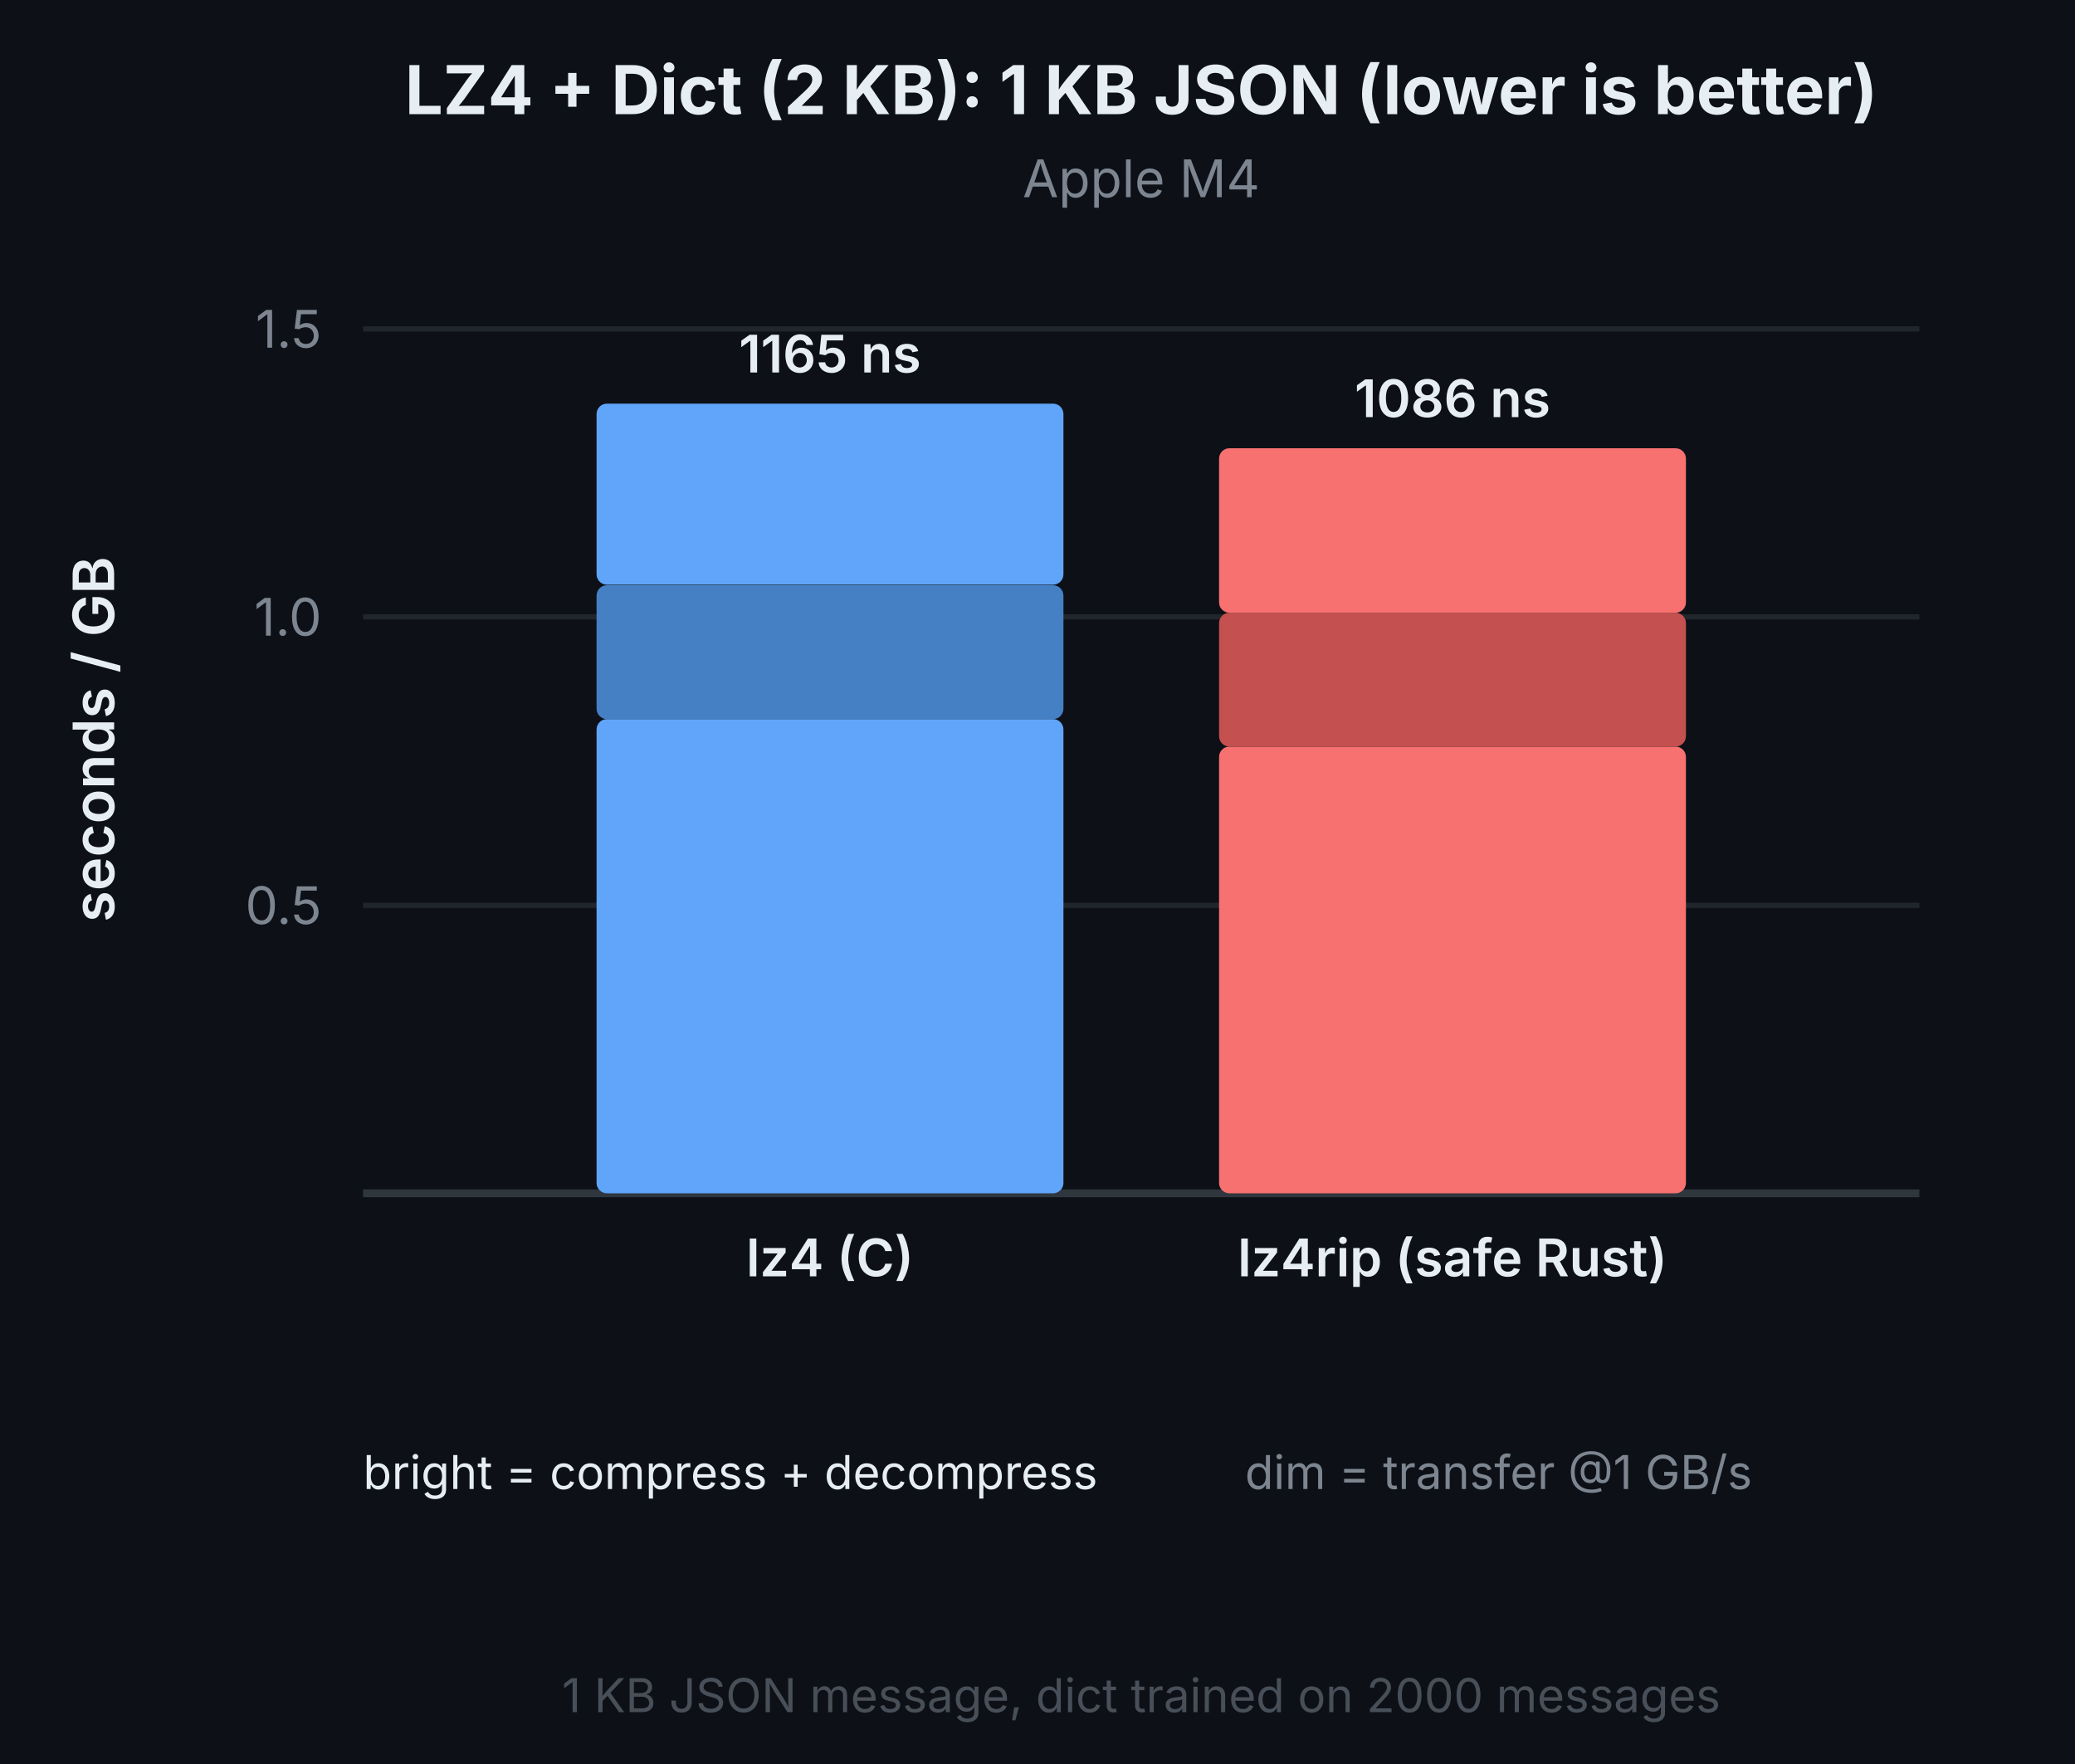
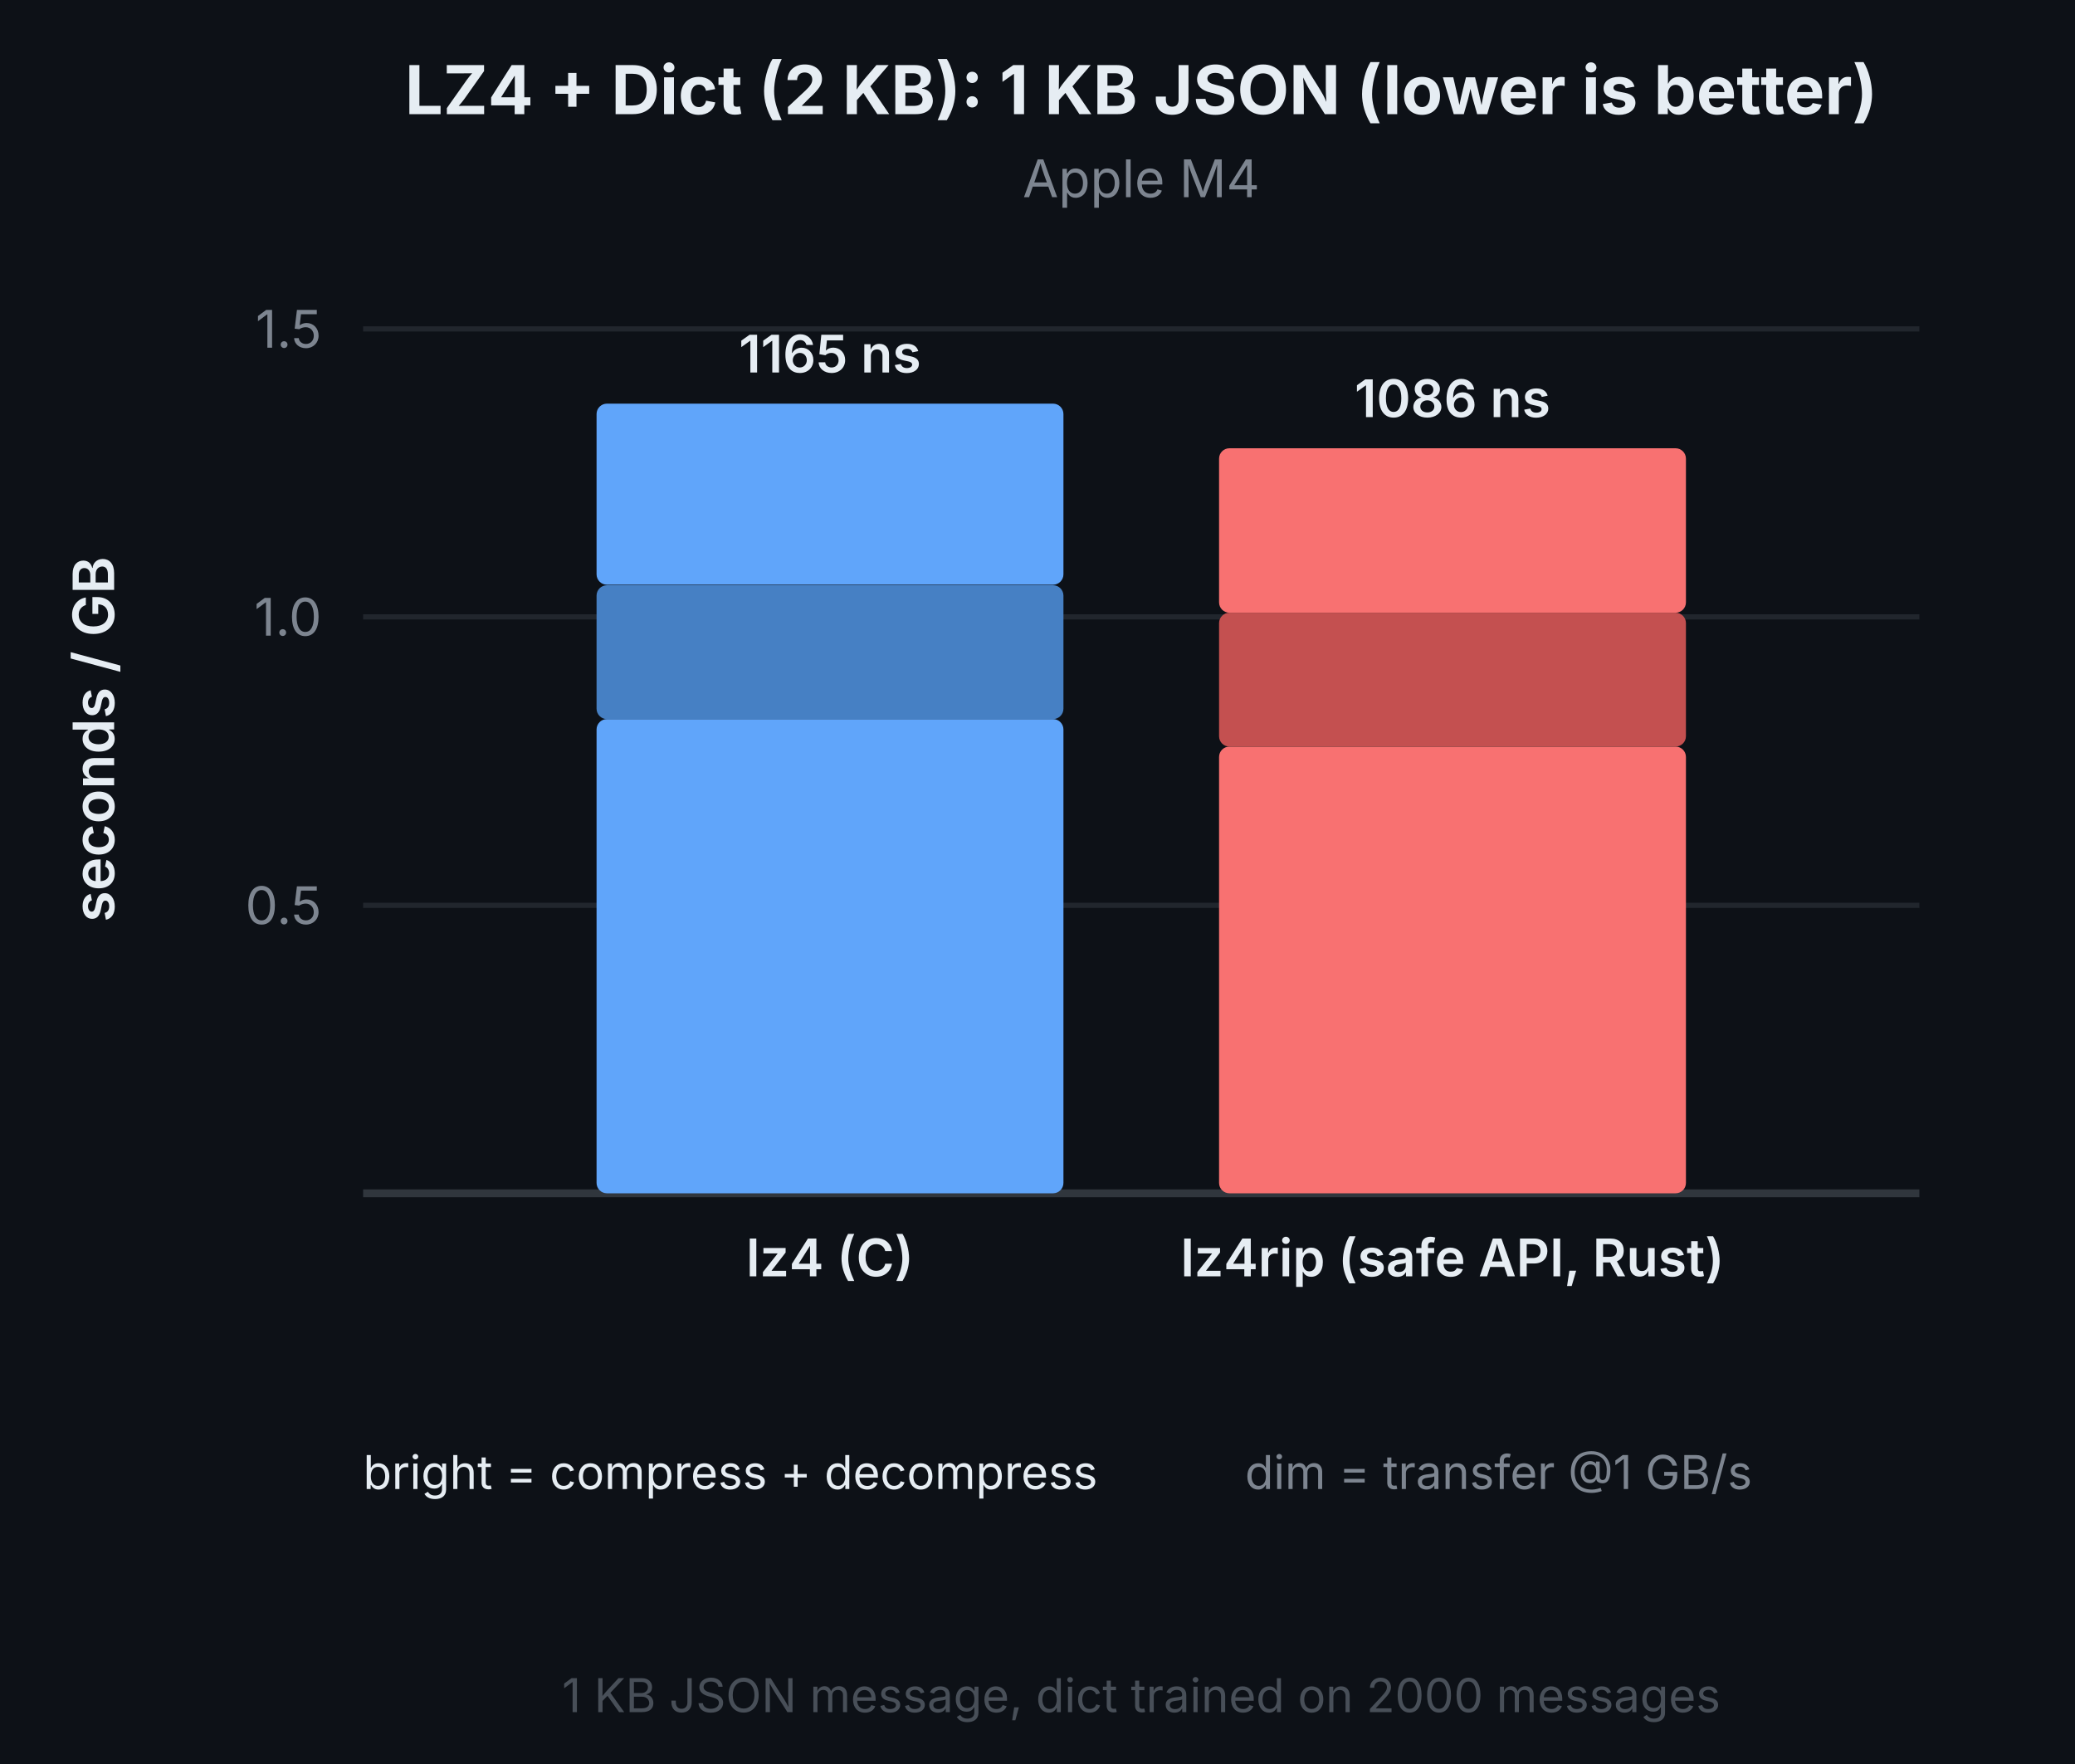
<svg xmlns="http://www.w3.org/2000/svg" viewBox="0 0 400 340" font-family="system-ui, -apple-system, sans-serif">
  <rect width="400" height="340" fill="#0d1117" />
  <text x="220.0" y="22" text-anchor="middle" fill="#e6edf3" font-size="13" font-weight="700">LZ4 + Dict (2 KB): 1 KB JSON (lower is better)</text>
  <text x="220.0" y="38" text-anchor="middle" fill="#7d8590" font-size="10">Apple M4</text>
  <line x1="70" y1="174.5" x2="370" y2="174.5" stroke="#21262d" stroke-width="1" />
  <text x="62" y="174.5" text-anchor="end" dominant-baseline="middle" fill="#7d8590" font-size="10">0.5</text>
  <line x1="70" y1="118.9" x2="370" y2="118.9" stroke="#21262d" stroke-width="1" />
  <text x="62" y="118.9" text-anchor="end" dominant-baseline="middle" fill="#7d8590" font-size="10">1.0</text>
  <line x1="70" y1="63.4" x2="370" y2="63.4" stroke="#21262d" stroke-width="1" />
  <text x="62" y="63.4" text-anchor="end" dominant-baseline="middle" fill="#7d8590" font-size="10">1.5</text>
  <line x1="70" y1="230" x2="370" y2="230" stroke="#30363d" stroke-width="1.5" />
  <text x="22" y="142.5" text-anchor="middle" fill="#e6edf3" font-size="11" font-weight="600" transform="rotate(-90,22,142.5)">seconds / GB</text>
  <rect x="115.0" y="138.6" width="90.0" height="91.4" fill="#60a5fa" rx="2" />
  <rect x="115.0" y="112.8" width="90.0" height="25.8" fill="#4680c4" rx="2" />
  <rect x="115.0" y="77.8" width="90.0" height="34.9" fill="#60a5fa" rx="2" />
  <text x="160.0" y="71.8" text-anchor="middle" fill="#e6edf3" font-size="10" font-weight="600">1165 ns</text>
  <rect x="235.0" y="143.9" width="90.0" height="86.1" fill="#f87171" rx="2" />
  <rect x="235.0" y="118.1" width="90.0" height="25.8" fill="#c45050" rx="2" />
  <rect x="235.0" y="86.4" width="90.0" height="31.7" fill="#f87171" rx="2" />
  <text x="280.0" y="80.4" text-anchor="middle" fill="#e6edf3" font-size="10" font-weight="600">1086 ns</text>
  <text x="160.0" y="246" text-anchor="middle" fill="#e6edf3" font-size="10" font-weight="600">lz4 (C)</text>
-   <text x="280.0" y="246" text-anchor="middle" fill="#e6edf3" font-size="10" font-weight="600">lz4rip (safe Rust)</text>
+   <text x="280.0" y="246" text-anchor="middle" fill="#e6edf3" font-size="10" font-weight="600">lz4rip (safe API, Rust)</text>
  <text x="70" y="287" fill="#e6edf3" font-size="9">bright = compress + decompress</text>
  <text x="240" y="287" fill="#7d8590" font-size="9">dim = transfer @1 GB/s</text>
  <text x="220.0" y="330" text-anchor="middle" fill="#484f58" font-size="9">1 KB JSON message, dict trained on 2000 messages</text>
</svg>
